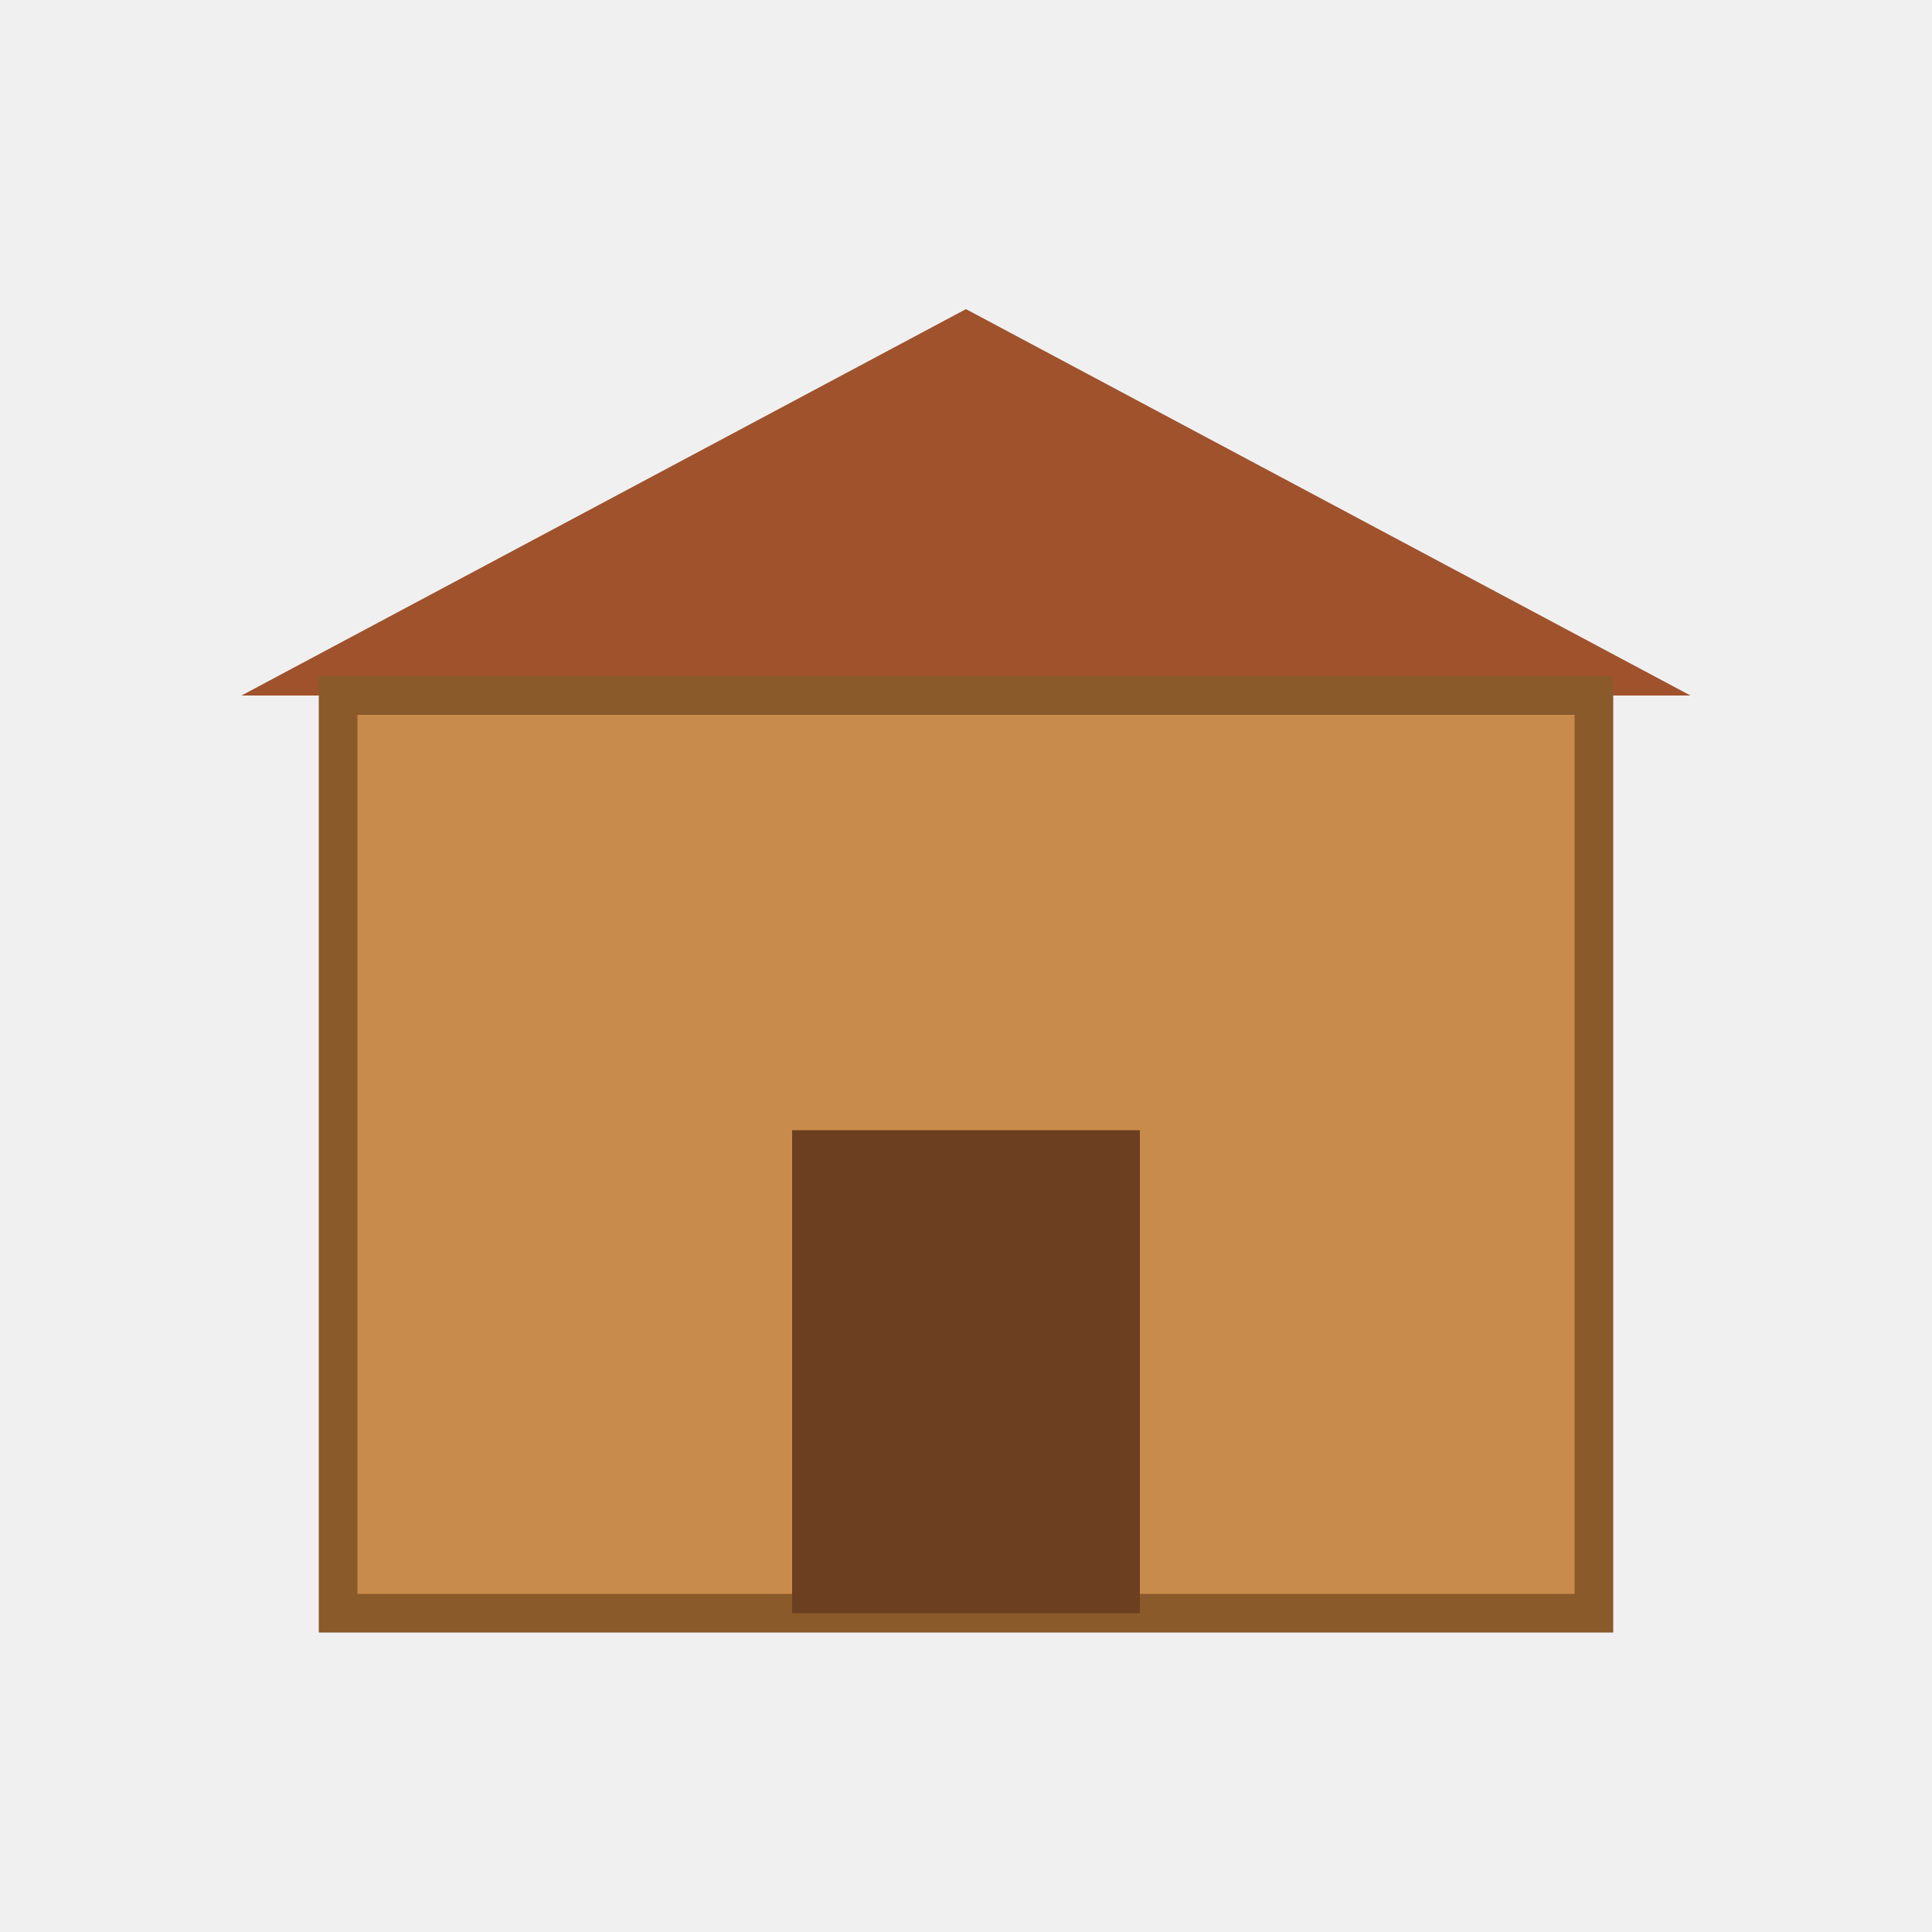
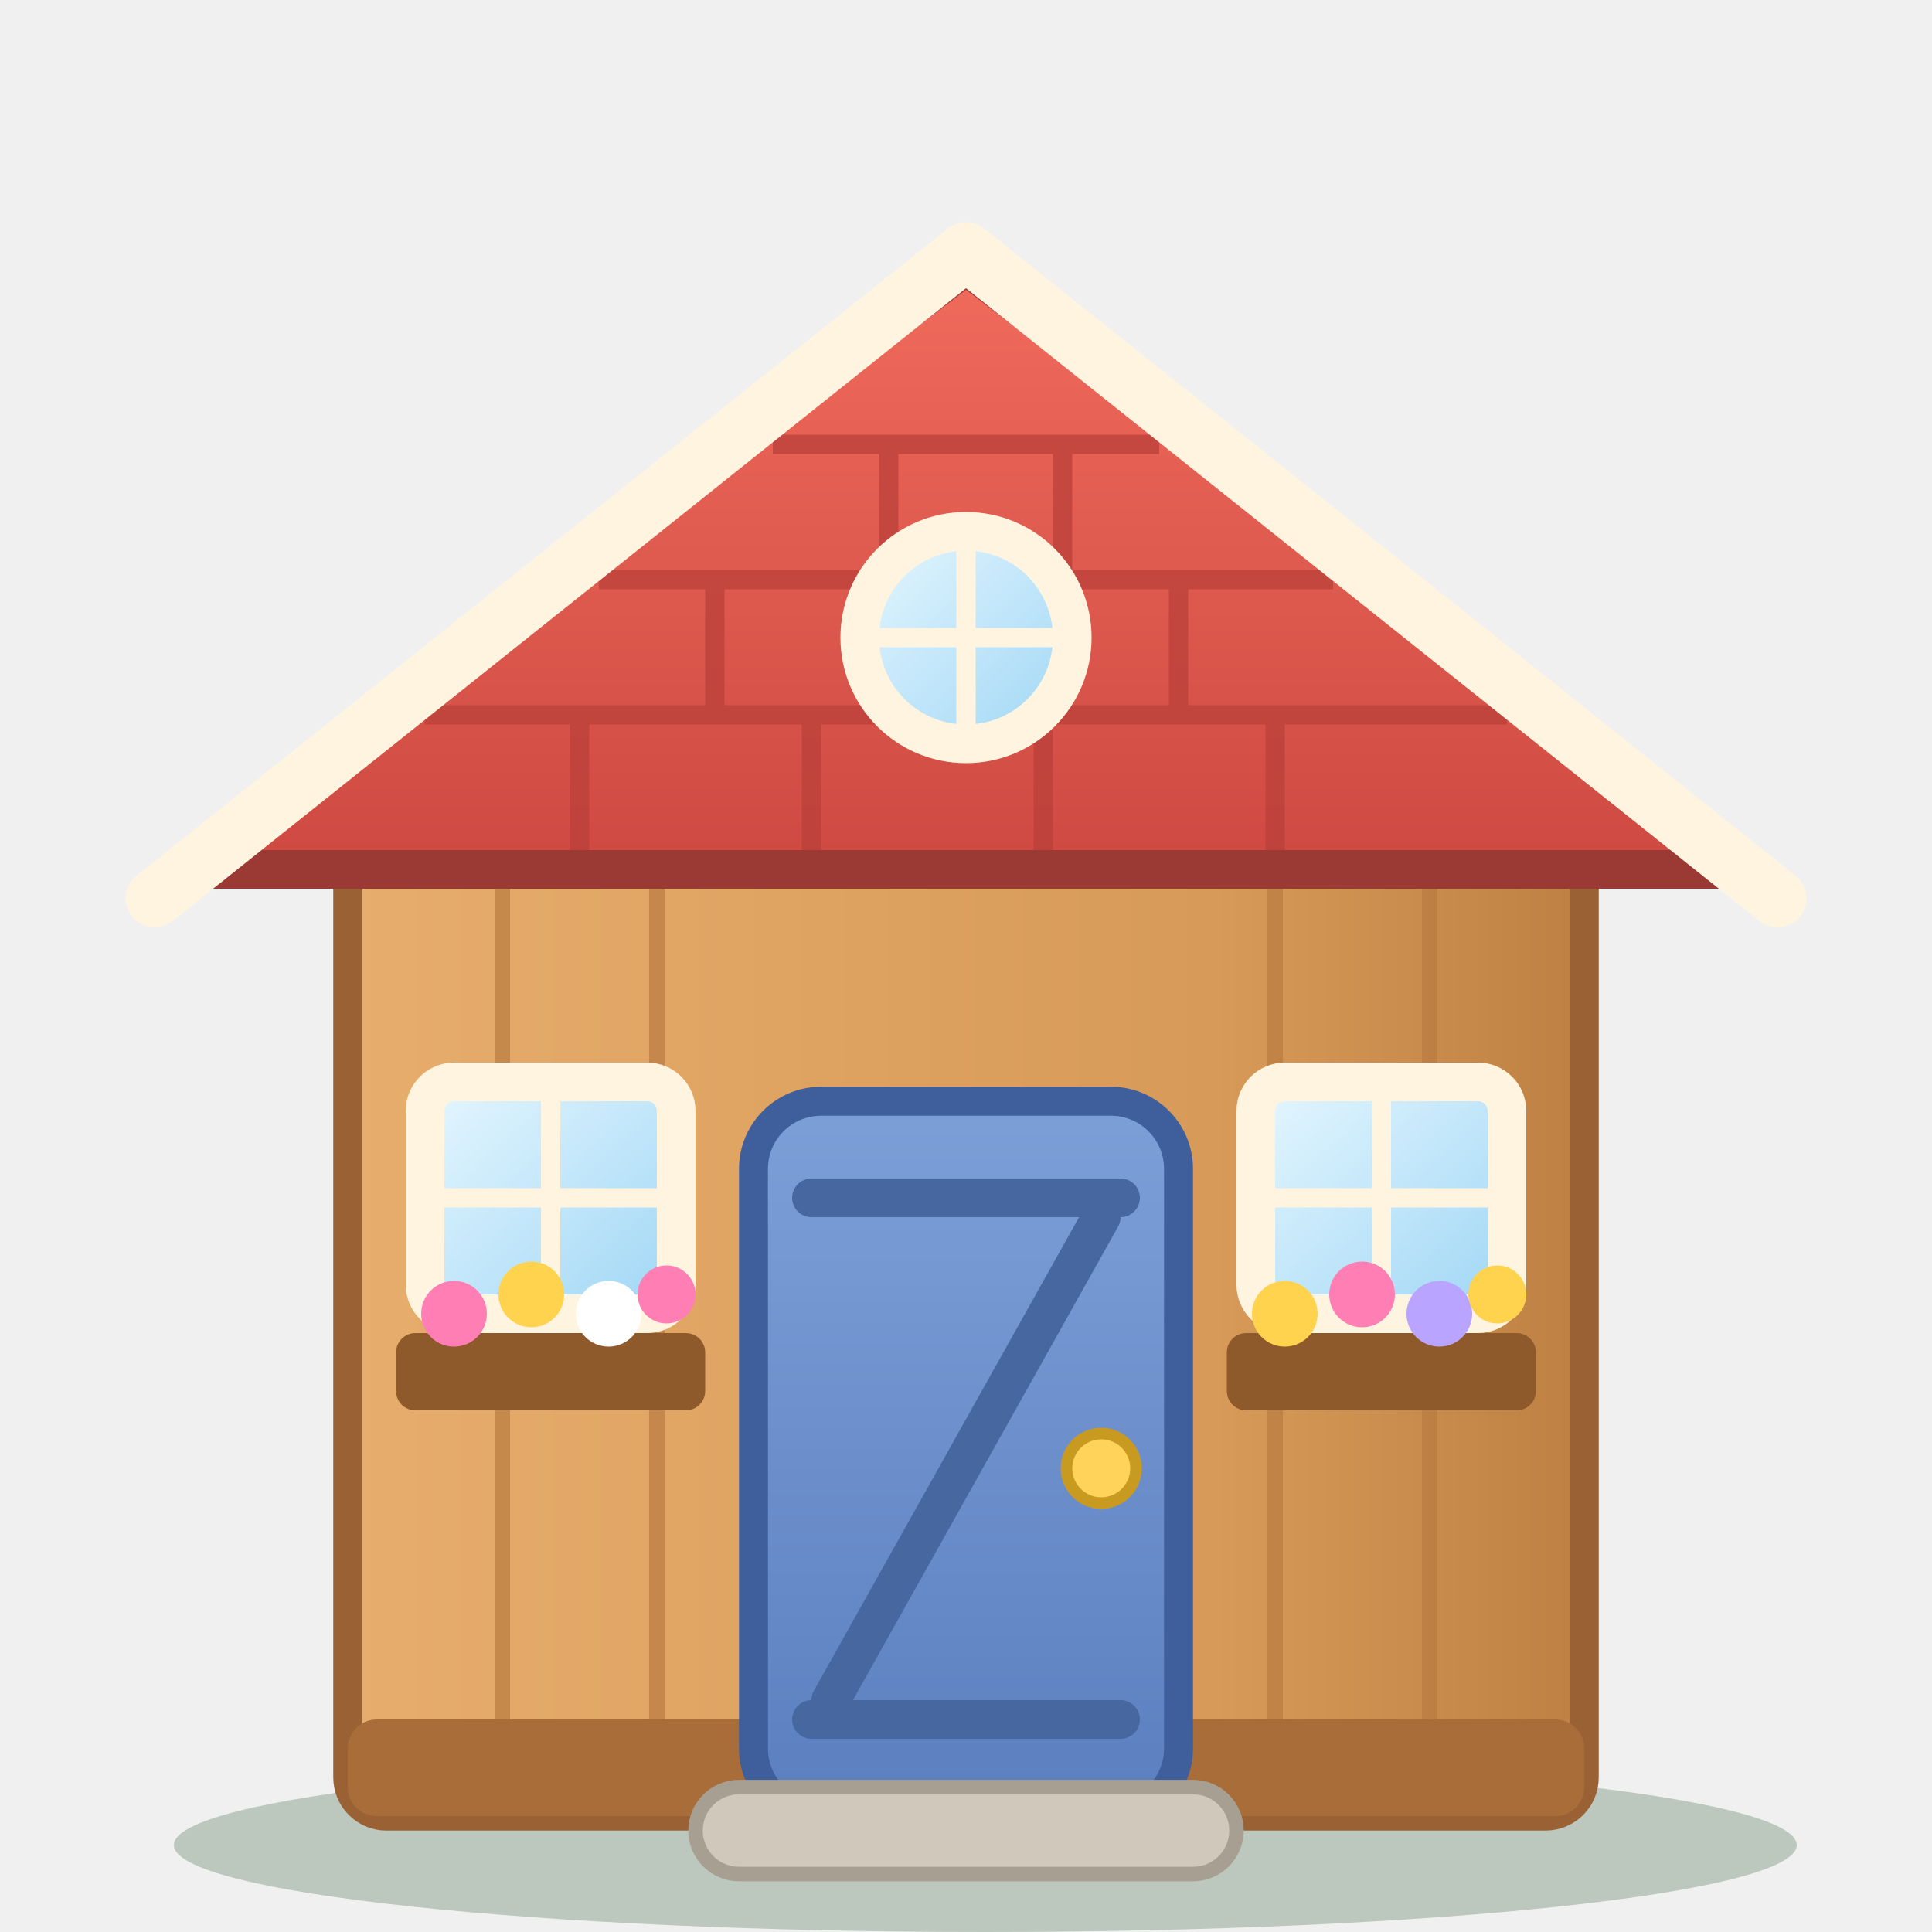
<svg xmlns="http://www.w3.org/2000/svg" viewBox="0 0 200 200" width="1024" height="1024">
-   <polygon points="25,72 100,32 175,72" fill="#a0522d" />
-   <rect x="35" y="72" width="130" height="95" fill="#c98b4b" stroke="#8a5a2b" stroke-width="4" />
-   <rect x="82" y="117" width="36" height="50" fill="#6b3f1f" />
+   <defs>
+     <linearGradient id="wall" x1="0" x2="1">
+       <stop offset="0" stop-color="#e7ad6c" />
+       <stop offset=".7" stop-color="#d79a58" />
+       <stop offset="1" stop-color="#bf8143" />
+     </linearGradient>
+     <linearGradient id="roof" x1="0" y1="0" x2="0" y2="1">
+       <stop offset="0" stop-color="#ef6a5b" />
+       <stop offset="1" stop-color="#cf4a42" />
+     </linearGradient>
+     <linearGradient id="door" x1="0" y1="0" x2="0" y2="1">
+       <stop offset="0" stop-color="#7d9fd8" />
+       <stop offset="1" stop-color="#5b7fbf" />
+     </linearGradient>
+     <linearGradient id="glass" x1="0" y1="0" x2="1" y2="1">
+       <stop offset="0" stop-color="#e6f7ff" />
+       <stop offset="1" stop-color="#9fd6f5" />
+     </linearGradient>
+   </defs>
+   <ellipse cx="102" cy="191" rx="84" ry="9" fill="#1f4d24" opacity=".25" />
+   <rect x="36" y="84" width="128" height="104" rx="4" fill="url(#wall)" stroke="#9a6234" stroke-width="3" />
+   <g stroke="#b97b40" stroke-width="1.6" opacity=".7">
+     <line x1="52" y1="88" x2="52" y2="186" />
+     <line x1="68" y1="88" x2="68" y2="186" />
+     <line x1="132" y1="88" x2="132" y2="186" />
+     <line x1="148" y1="88" x2="148" y2="186" />
+   </g>
+   <rect x="36" y="178" width="128" height="10" rx="3" fill="#a96d39" />
+   <path d="M18 92 100 28l82 64z" fill="#9b3a35" />
+   <path d="M24 88 100 30l76 58z" fill="url(#roof)" />
+   <g stroke="#b9403a" stroke-width="2" fill="none" opacity=".75">
+     <path d="M44 74h112" />
+     <path d="M62 60h76" />
+     <path d="M80 46h40" />
+     <path d="M60 74v14M84 74v14M108 74v14M132 74v14M74 60v14M98 60v14M122 60v14M92 46v14M110 46v14" />
+   </g>
+   <path d="M16 93 100 26l84 67" fill="none" stroke="#fff4e0" stroke-width="6" stroke-linecap="round" stroke-linejoin="round" />
+   <circle cx="100" cy="66" r="11" fill="url(#glass)" stroke="#fff4e0" stroke-width="4" />
+   <path d="M100 56v20M90 66h20" stroke="#fff4e0" stroke-width="2" />
+   <rect x="78" y="114" width="44" height="74" rx="7" fill="url(#door)" stroke="#3f5f9c" stroke-width="3" />
+   <path d="M84 124h32M84 178h32M86 176l28-50" stroke="#46679f" stroke-width="4" stroke-linecap="round" />
+   <circle cx="114" cy="152" r="3.6" fill="#ffd25a" stroke="#c99a20" stroke-width="1.2" />
+   <g>
+     <rect x="44" y="112" width="26" height="24" rx="3" fill="url(#glass)" stroke="#fff4e0" stroke-width="4" />
+     <path d="M57 112v24M44 124h26" stroke="#fff4e0" stroke-width="2" />
+     <rect x="41" y="138" width="32" height="8" rx="2" fill="#8e5a2c" />
+     <g>
+       <circle cx="47" cy="136" r="3.4" fill="#ff7eb3" />
+       <circle cx="55" cy="134" r="3.4" fill="#ffd34d" />
+       <circle cx="63" cy="136" r="3.4" fill="#ffffff" />
+       <circle cx="69" cy="134" r="3" fill="#ff7eb3" />
+     </g>
+     <rect x="130" y="112" width="26" height="24" rx="3" fill="url(#glass)" stroke="#fff4e0" stroke-width="4" />
+     <path d="M143 112v24M130 124h26" stroke="#fff4e0" stroke-width="2" />
+     <rect x="127" y="138" width="32" height="8" rx="2" fill="#8e5a2c" />
+     <g>
+       <circle cx="133" cy="136" r="3.4" fill="#ffd34d" />
+       <circle cx="141" cy="134" r="3.4" fill="#ff7eb3" />
+       <circle cx="149" cy="136" r="3.4" fill="#b9a4ff" />
+       <circle cx="155" cy="134" r="3" fill="#ffd34d" />
+     </g>
+   </g>
+   <rect x="72" y="185" width="56" height="9" rx="4.5" fill="#cfc8bb" stroke="#a79f92" stroke-width="1.5" />
</svg>
